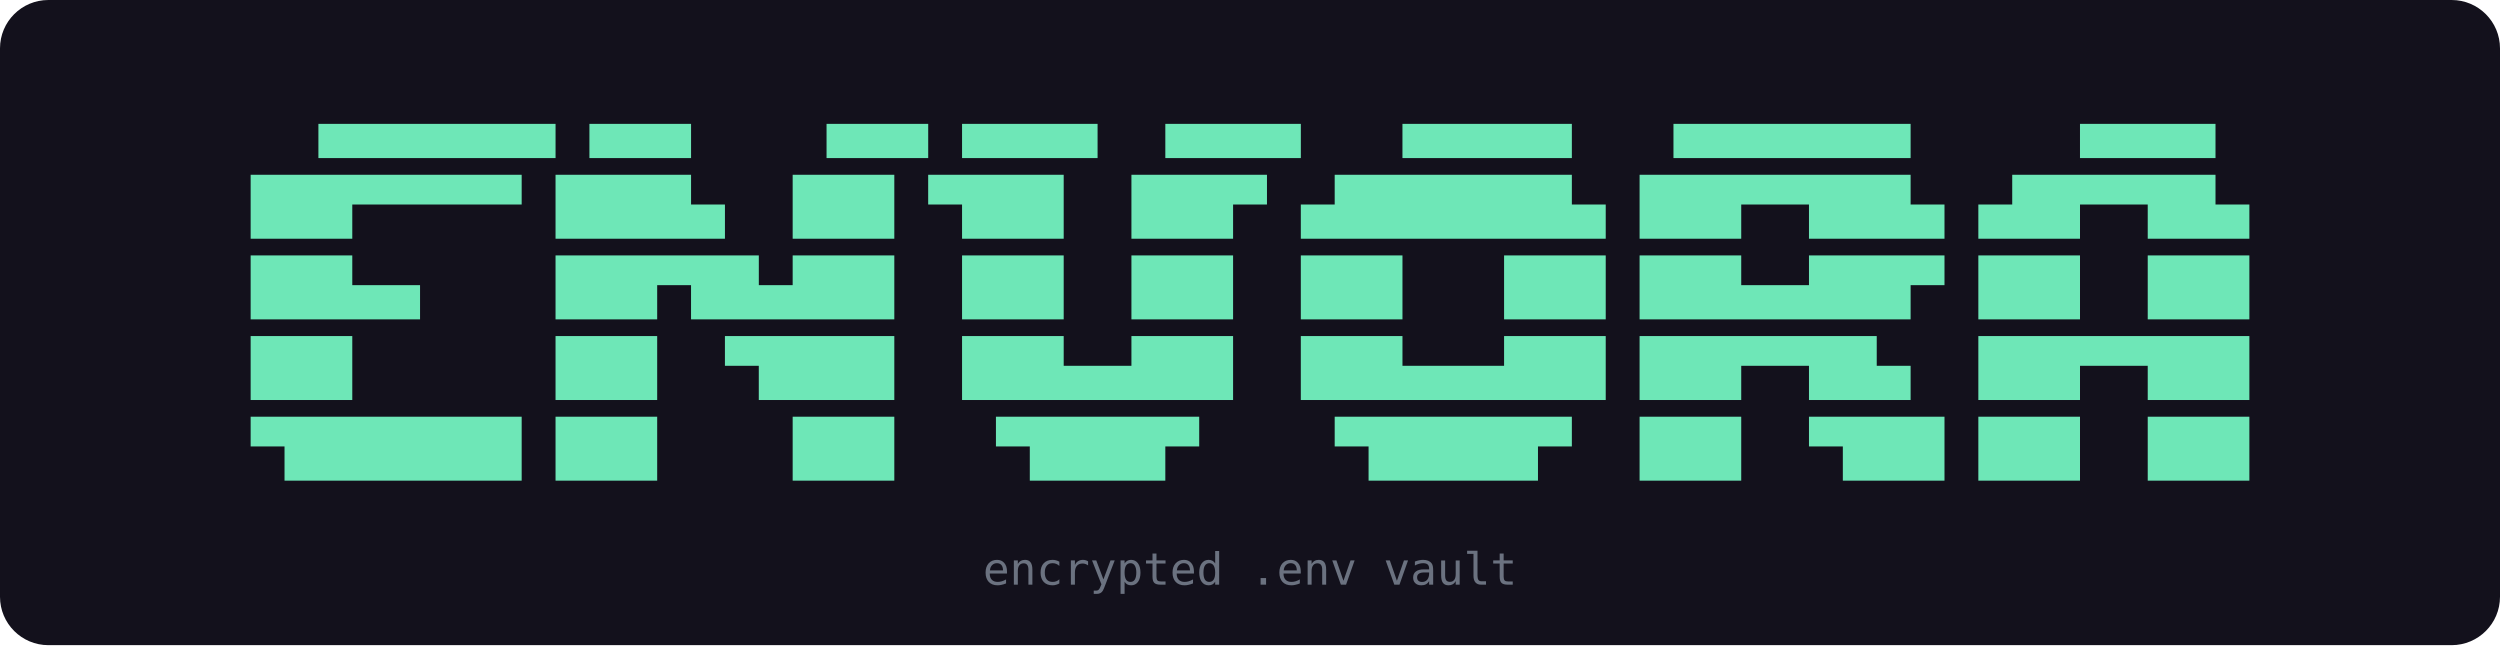
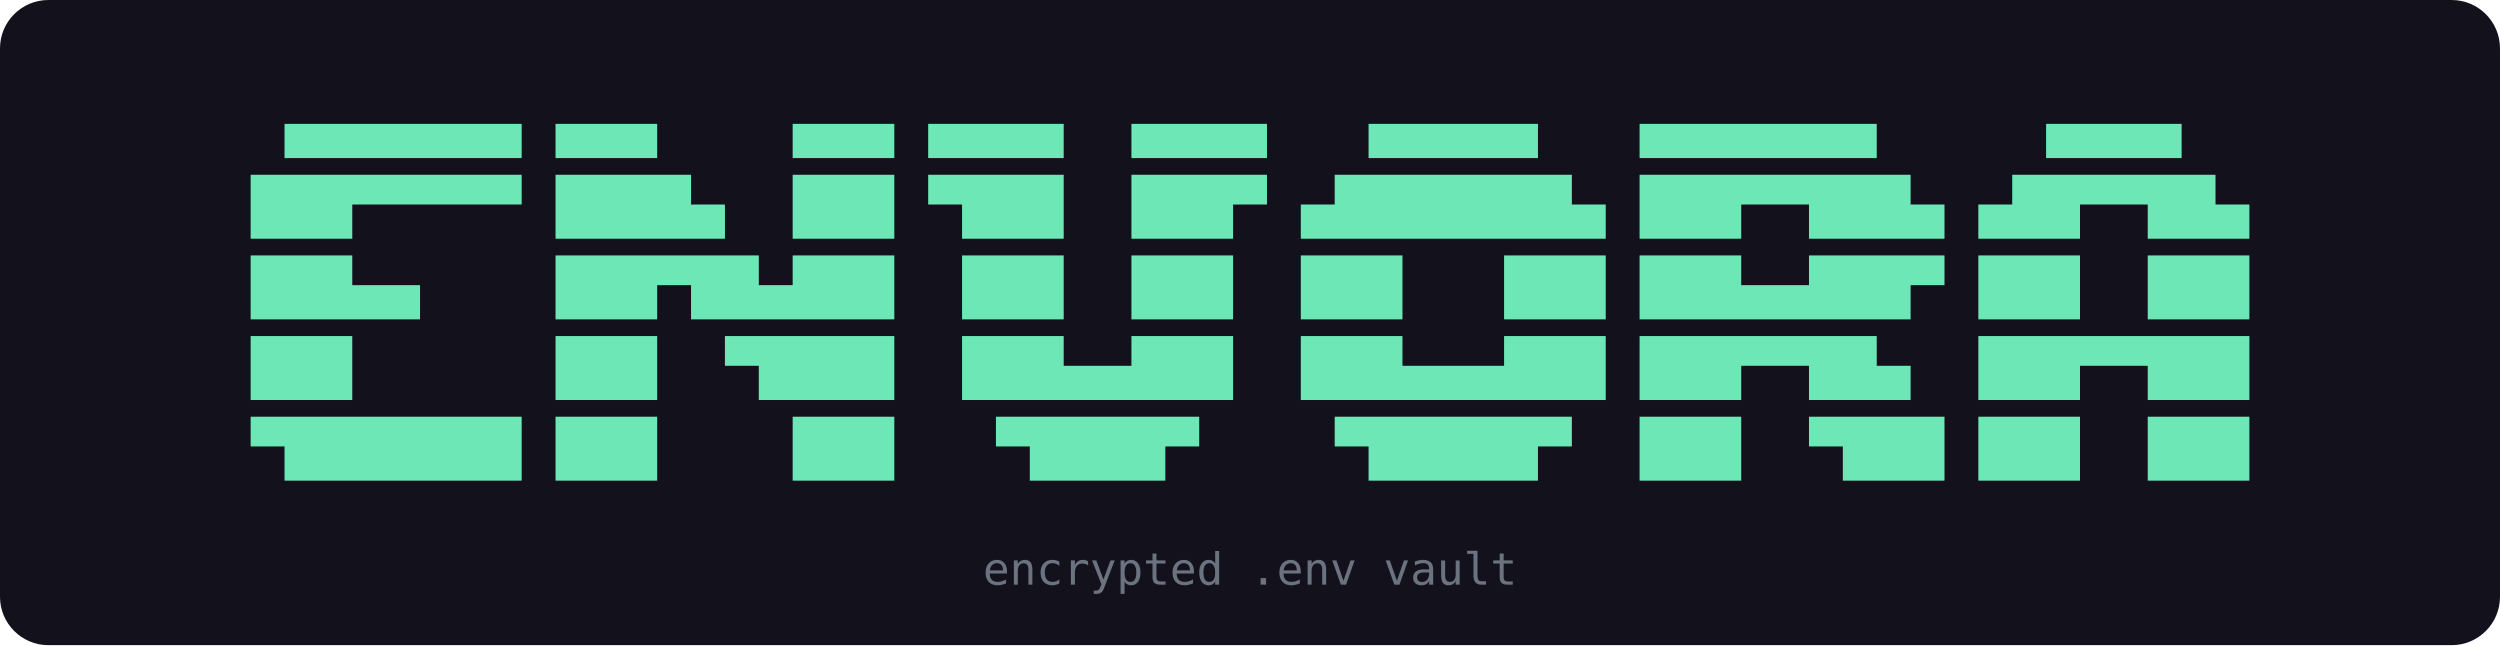
<svg xmlns="http://www.w3.org/2000/svg" width="620" height="160" viewBox="0 0 620 160">
  <rect width="620" height="160" rx="12" fill="#13111c" />
  <g font-family="'SFMono-Regular','Menlo','Consolas','Liberation Mono','Courier New',monospace" font-size="14" font-weight="bold" text-anchor="middle">
-     <text xml:space="preserve" x="310" y="35" fill="#6EE7B7"> ▄▄▄▄▄▄▄ ▄▄▄    ▄▄▄ ▄▄▄▄  ▄▄▄▄   ▄▄▄▄▄   ▄▄▄▄▄▄▄     ▄▄▄▄</text>
+     <text xml:space="preserve" x="310" y="35" fill="#6EE7B7"> ▄▄▄▄▄▄▄ ▄▄▄    ▄▄▄ ▄▄▄▄  ▄▄▄▄   ▄▄▄▄▄   ▄▄▄▄▄▄▄     ▄▄▄▄  </text>
    <text xml:space="preserve" x="310" y="55" fill="#6EE7B7">███▀▀▀▀▀ ████▄  ███ ▀███  ███▀ ▄███████▄ ███▀▀███▄ ▄██▀▀██▄</text>
    <text xml:space="preserve" x="310" y="75" fill="#6EE7B7">███▄▄    ███▀██▄███  ███  ███  ███   ███ ███▄▄███▀ ███  ███</text>
    <text xml:space="preserve" x="310" y="95" fill="#6EE7B7">███      ███  ▀████  ███▄▄███  ███▄▄▄███ ███▀▀██▄  ███▀▀███</text>
    <text xml:space="preserve" x="310" y="115" fill="#6EE7B7">▀███████ ███    ███   ▀████▀    ▀█████▀  ███  ▀███ ███  ███</text>
  </g>
  <text x="310" y="145" text-anchor="middle" font-family="'SFMono-Regular','Menlo','Consolas',monospace" font-size="11" fill="#6B7280">encrypted .env vault</text>
</svg>
